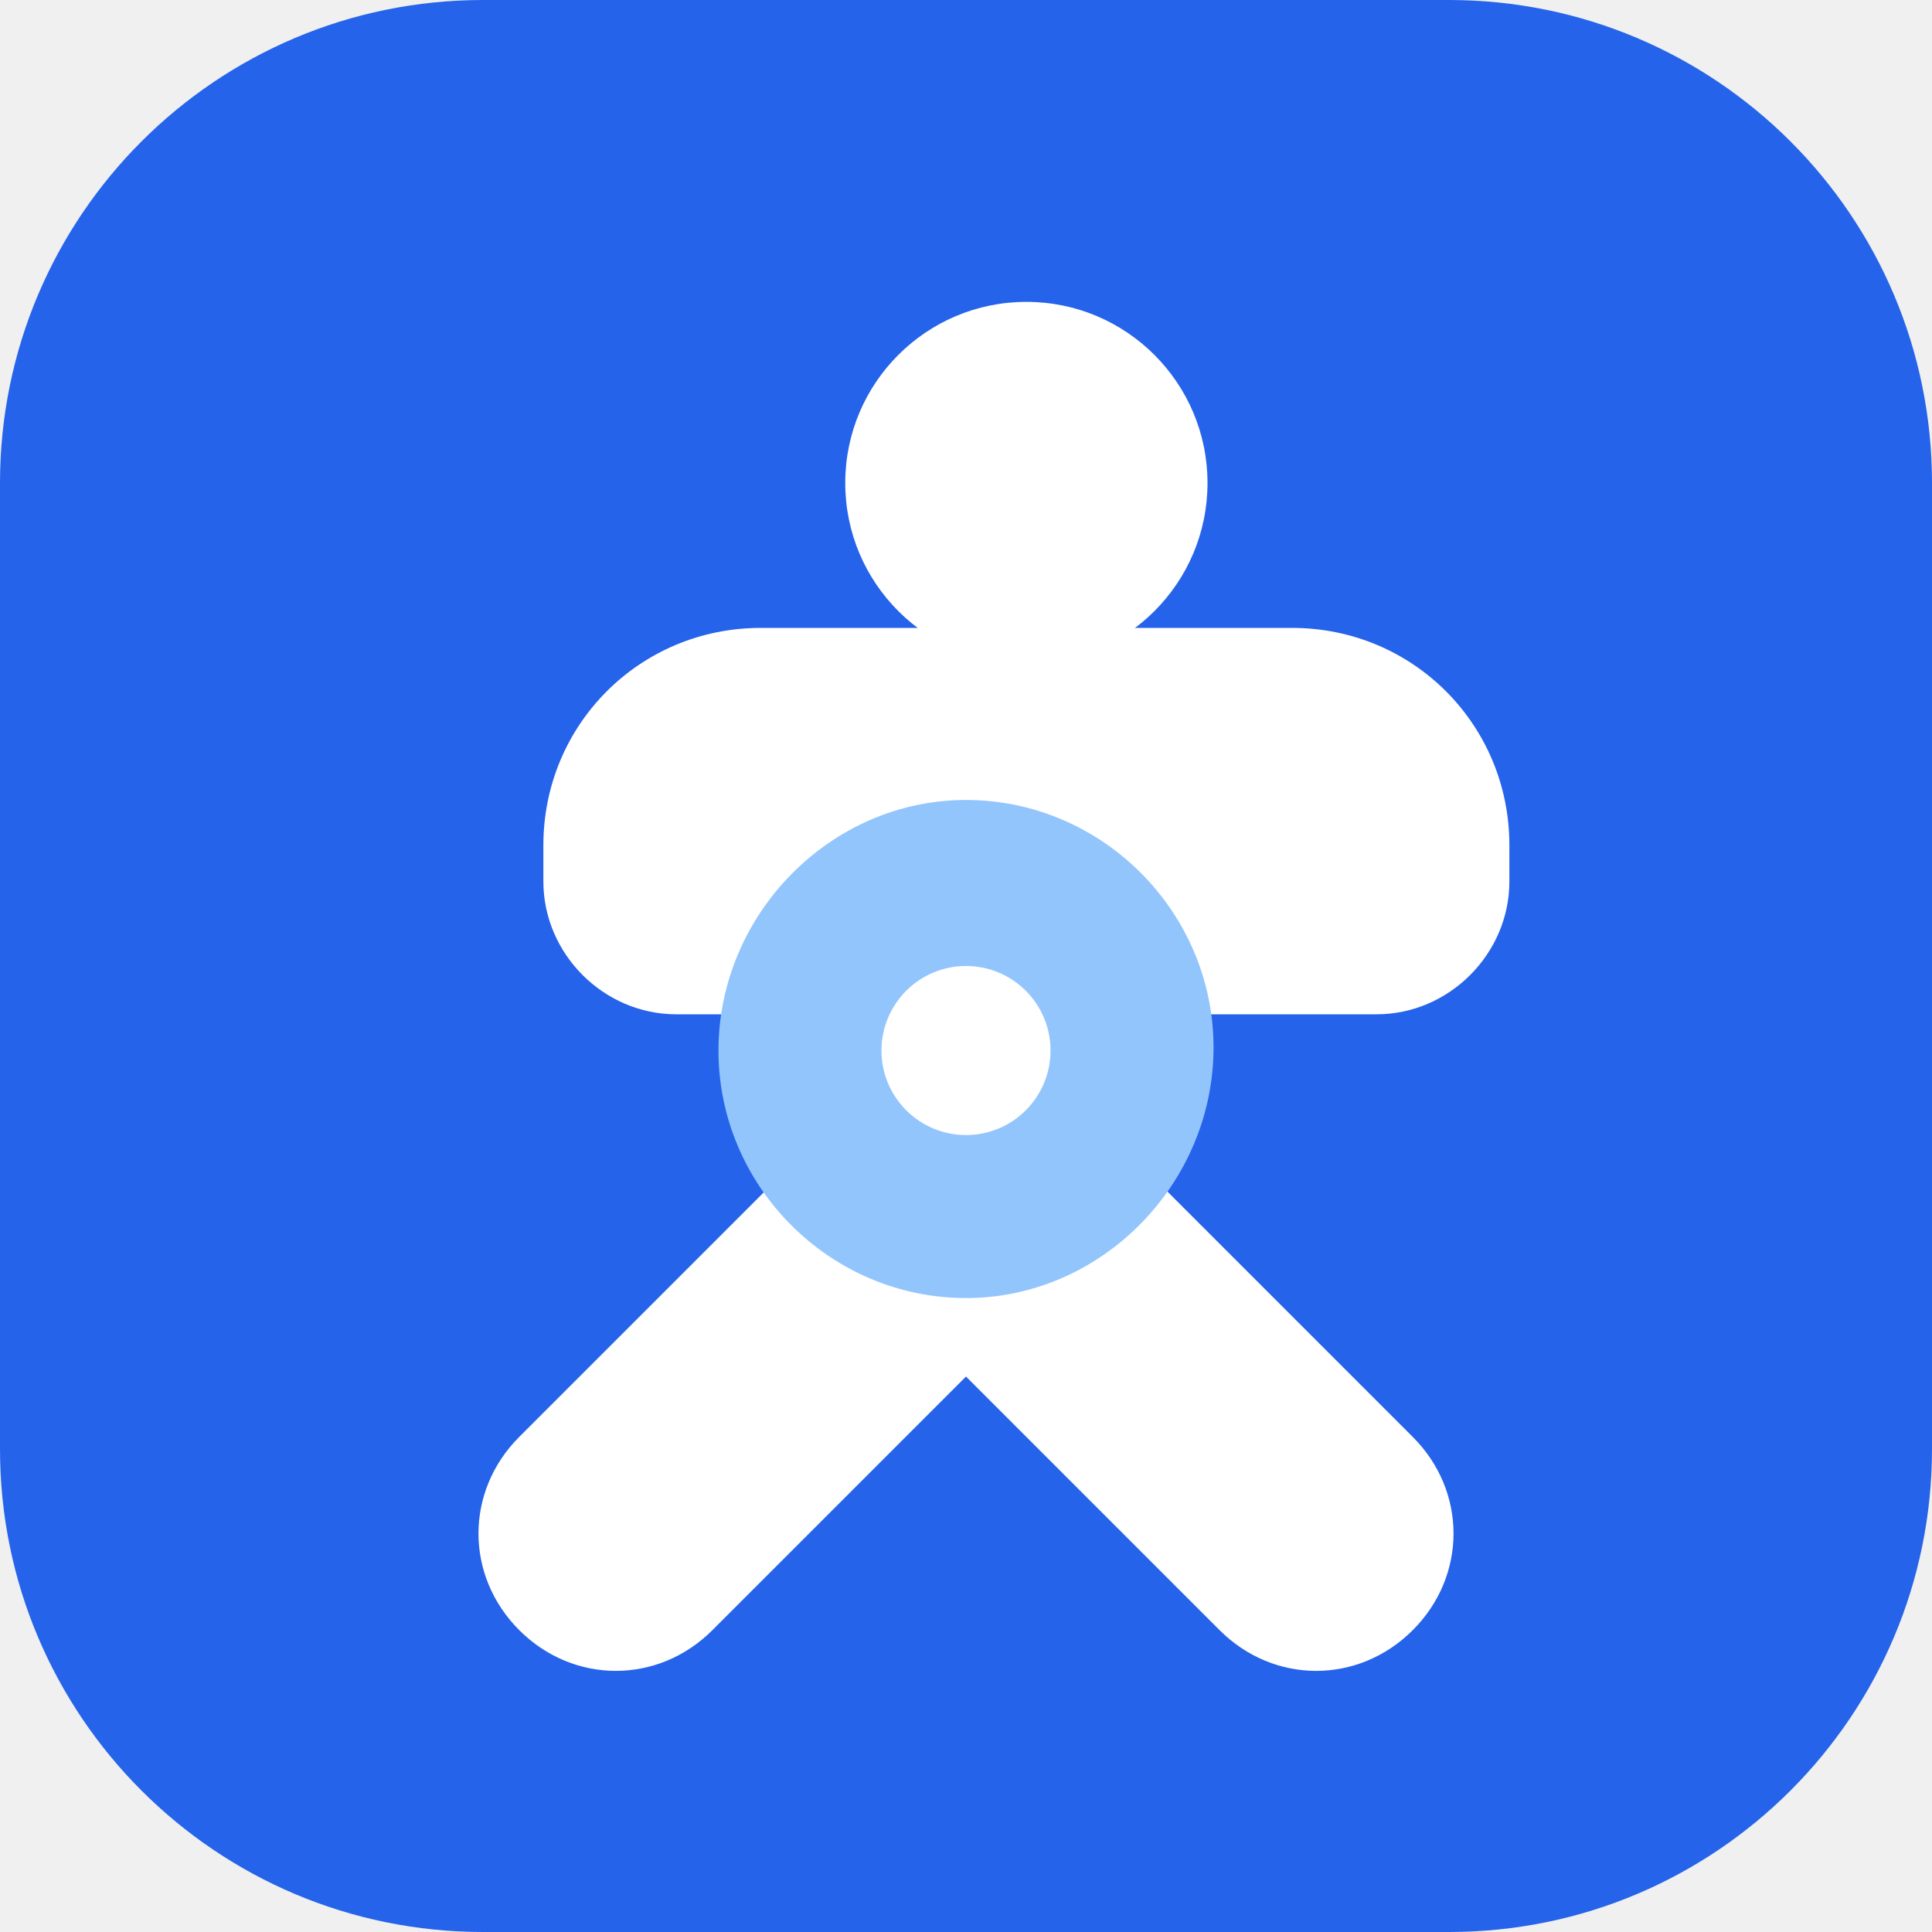
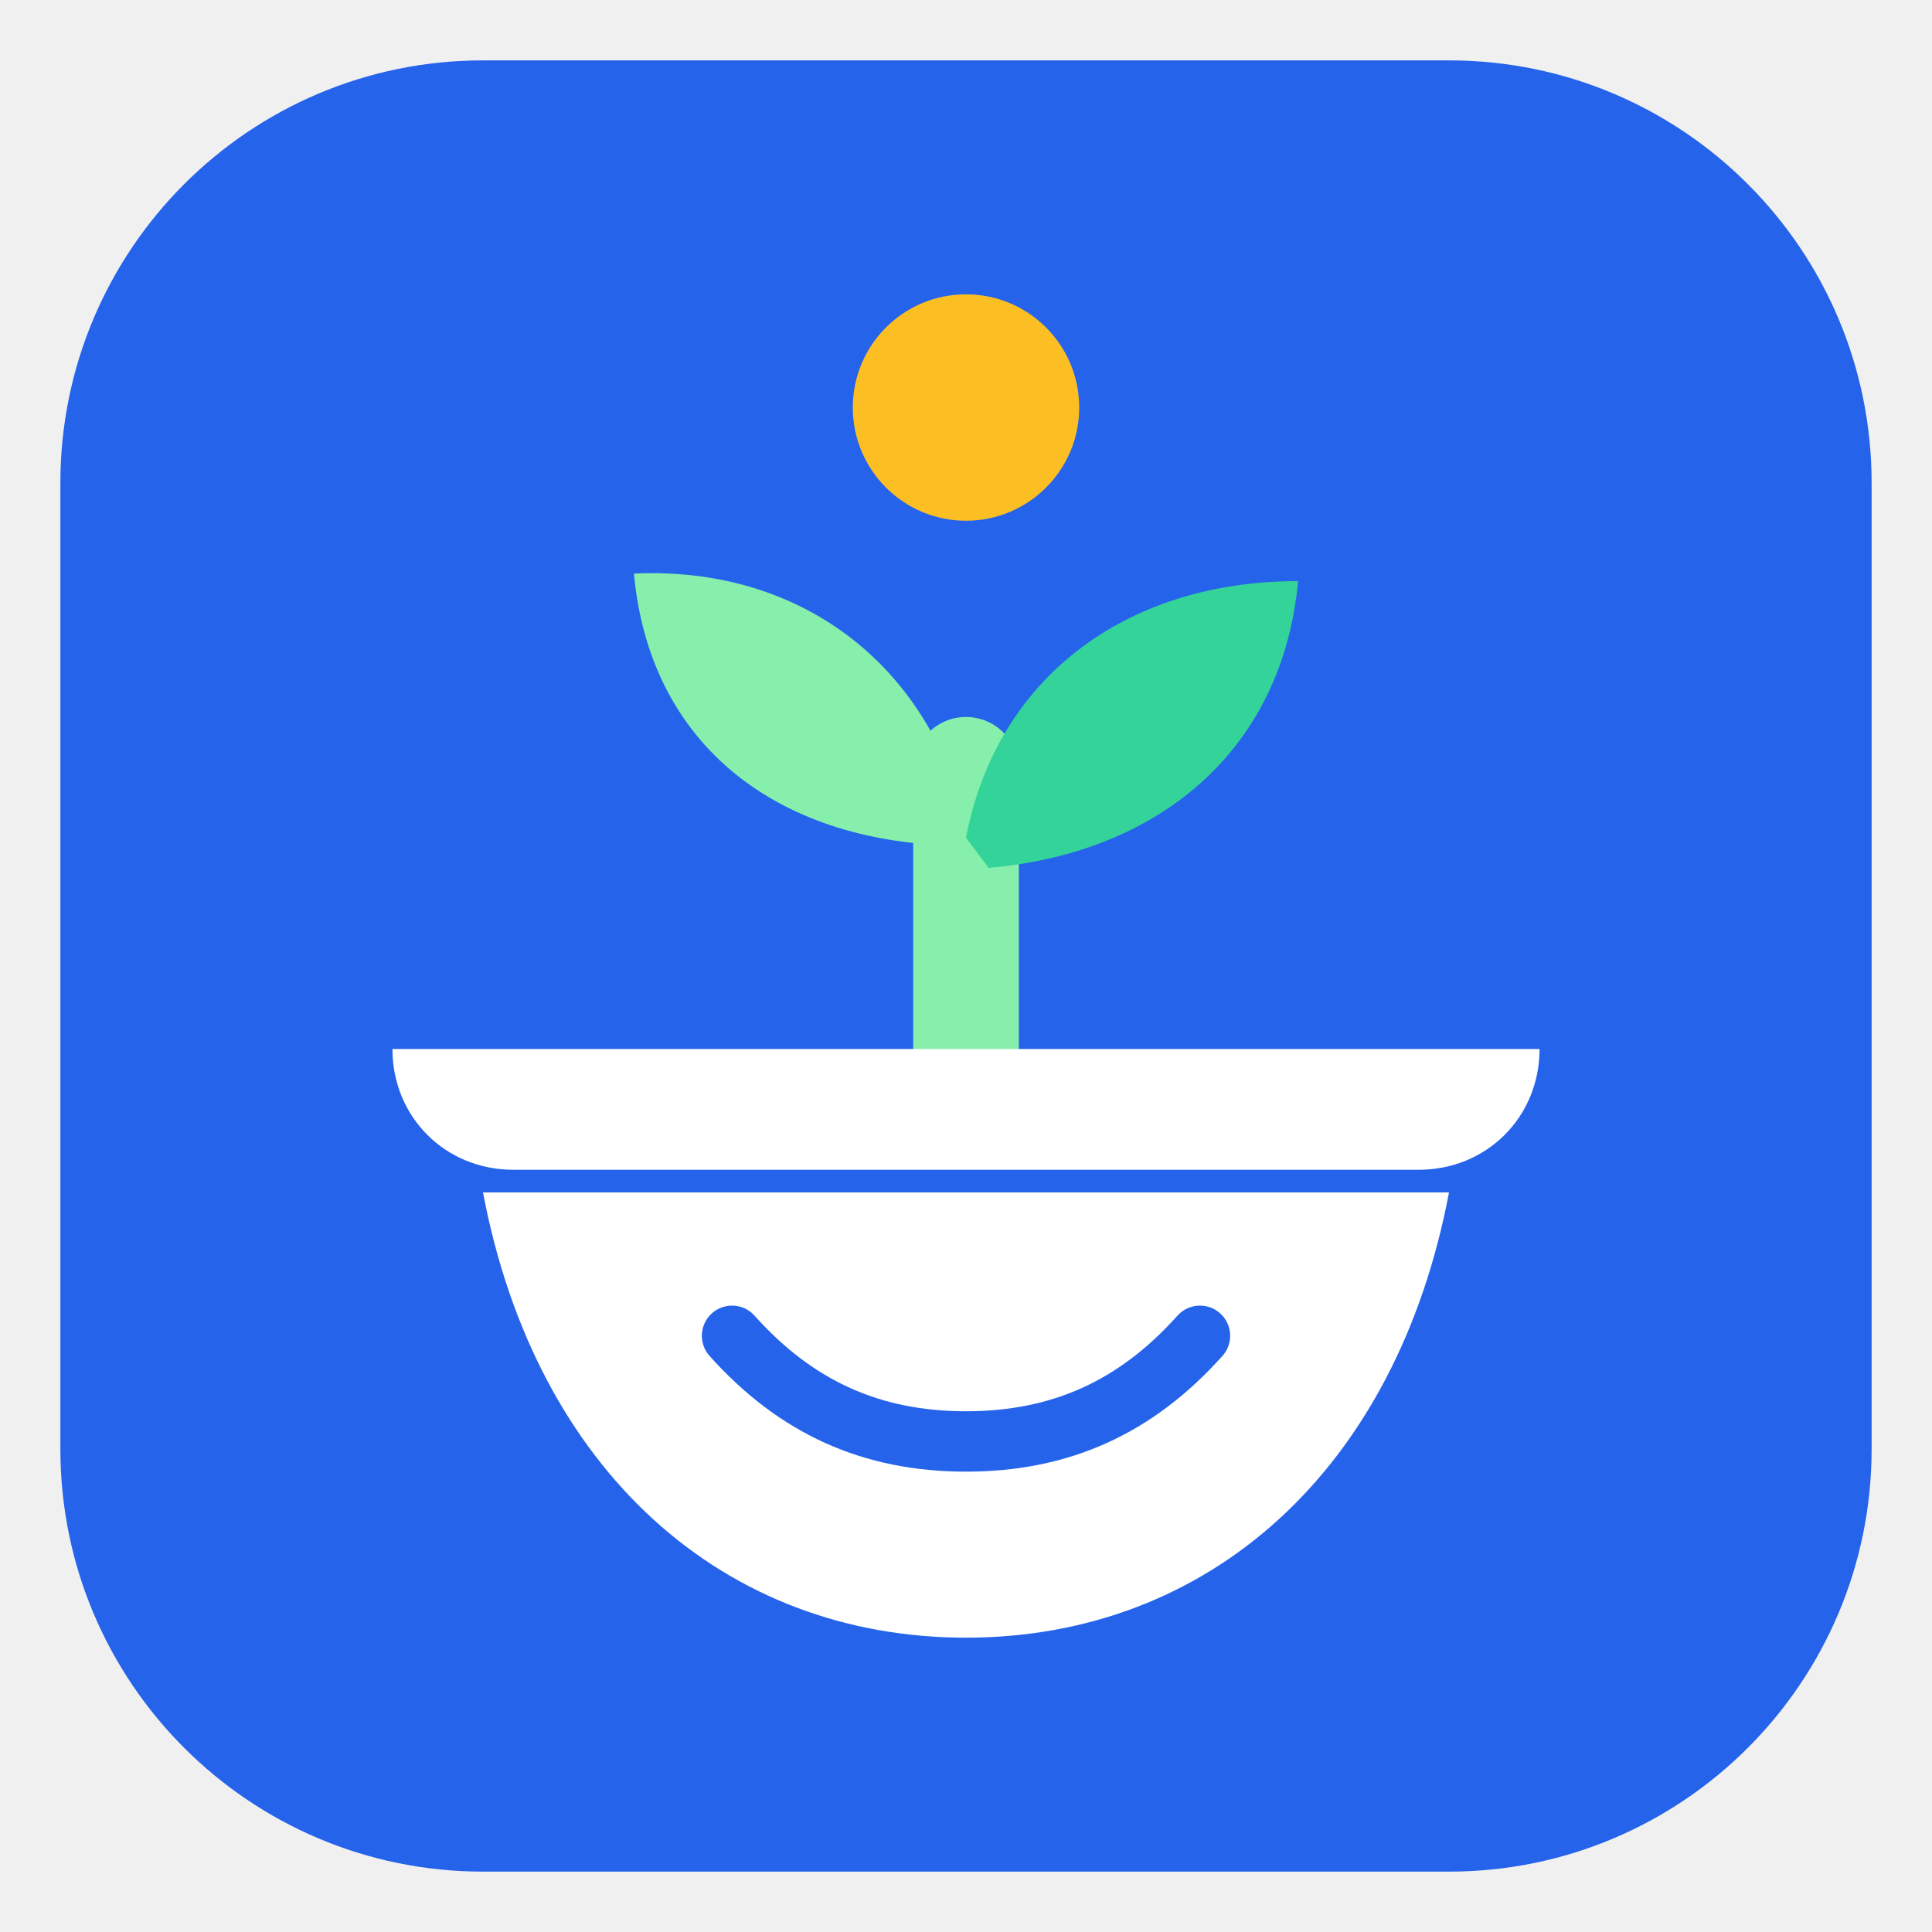
- <svg xmlns="http://www.w3.org/2000/svg" viewBox="0 0 64 64">
-   <rect width="64" height="64" rx="16" fill="#2563EB" />
-   <circle cx="34" cy="16" r="6" fill="#FFFFFF" />
-   <path fill="#FFFFFF" d="M18 28c0-4 3.2-7.2 7.2-7.2h17.6c4 0 7.2 3.2 7.2 7.2v1.2c0 2.4-2 4.4-4.4 4.4H38v5.2l8.8 8.8c1.8 1.8 1.8 4.6 0 6.4s-4.6 1.8-6.4 0L32 45.6 23.6 54c-1.8 1.8-4.6 1.8-6.4 0s-1.8-4.6 0-6.4l8.8-8.8v-5.2h-3.6c-2.4 0-4.4-2-4.4-4.4V28Z" />
-   <path fill="#93C5FD" d="M32 26.5c4.5 0 8.2 3.7 8.2 8.2S36.5 43 32 43s-8.2-3.7-8.2-8.2 3.7-8.3 8.2-8.3Zm0 5.5a2.8 2.8 0 1 0 0 5.6A2.8 2.8 0 0 0 32 32Z" />
+ <svg xmlns="http://www.w3.org/2000/svg" viewBox="0 0 512 512" role="img" aria-labelledby="title description">
+   <rect x="16" y="16" width="480" height="480" rx="112" fill="#2563EB" />
+   <circle cx="256" cy="108" r="30" fill="#FBBF24" />
+   <path d="M256 280V204" fill="none" stroke="#86EFAC" stroke-width="28" stroke-linecap="round" />
+   <path d="M250 224c-46-2-78-28-82-72 44-2 78 24 88 66l-6 6Z" fill="#86EFAC" />
+   <path d="M262 230c46-4 78-32 82-76-46 0-80 26-88 68l6 8Z" fill="#34D399" />
+   <path d="M104 278h304c0 18-14 32-32 32H136c-18 0-32-14-32-32Z" fill="#FFFFFF" />
+   <path d="M128 316h256c-14 74-64 118-128 118s-114-44-128-118Z" fill="#FFFFFF" />
+   <path d="M194 354c17 19 37 28 62 28s45-9 62-28" fill="none" stroke="#2563EB" stroke-width="16" stroke-linecap="round" />
</svg>
